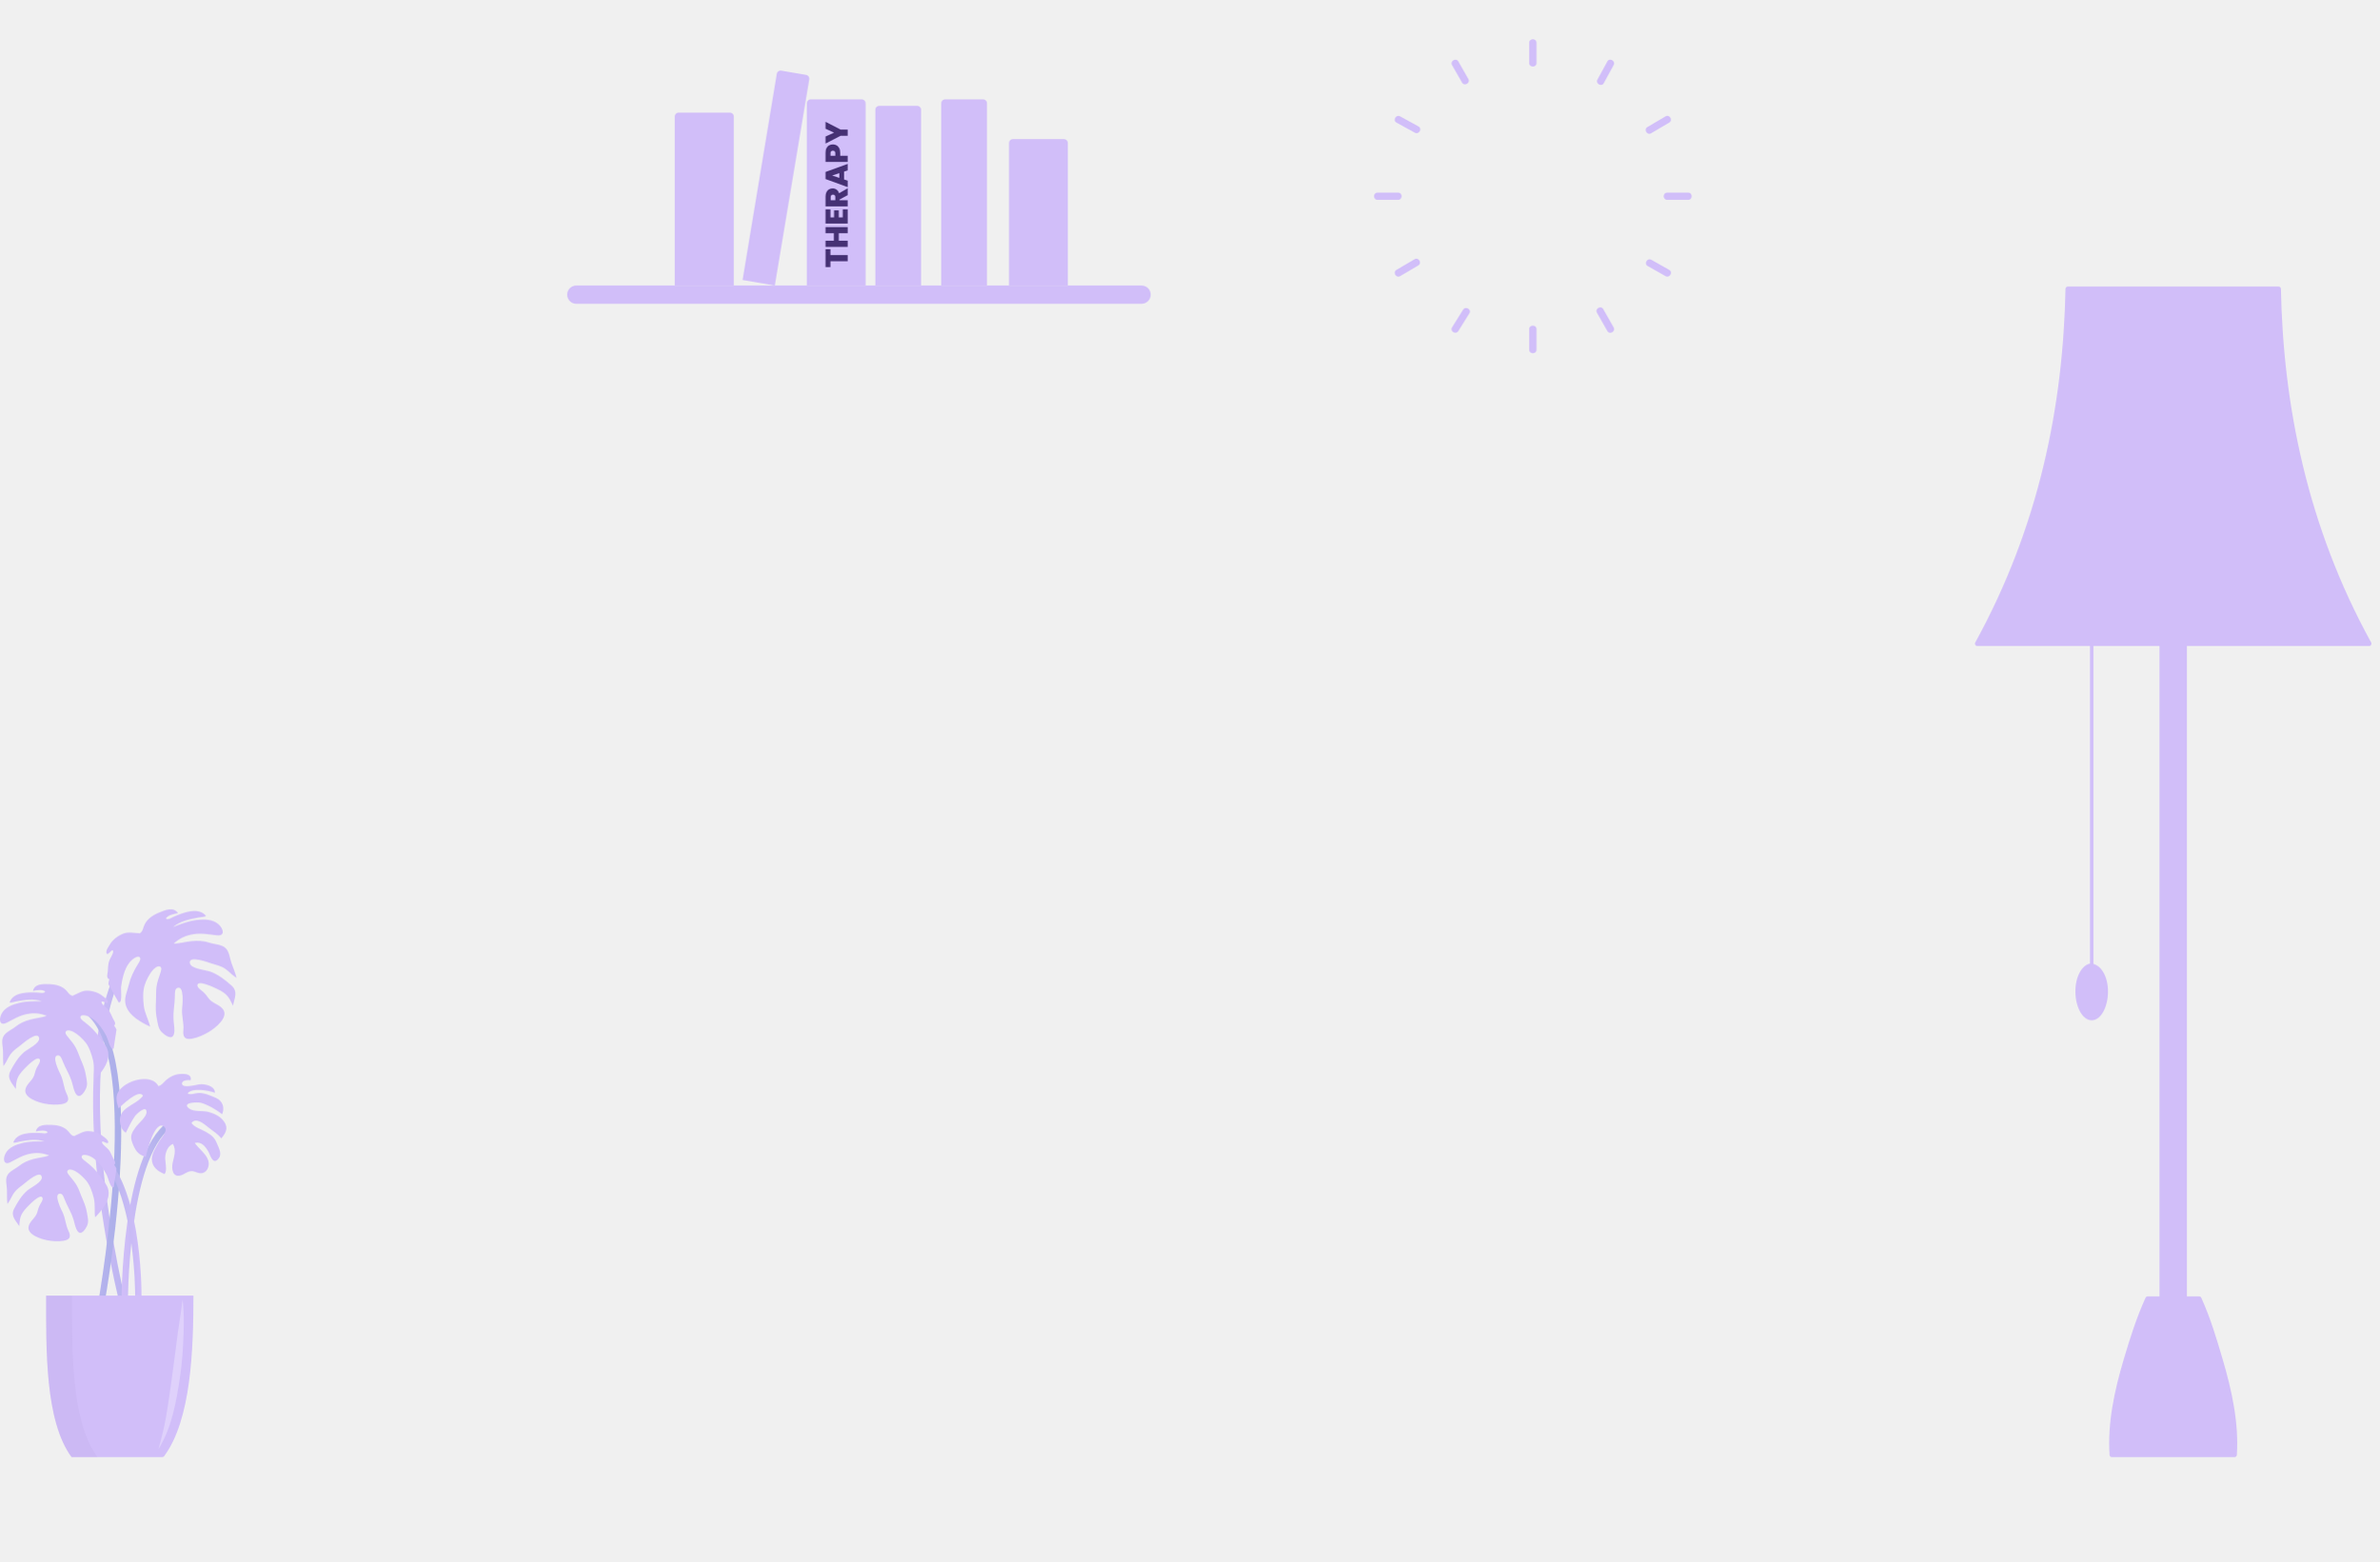
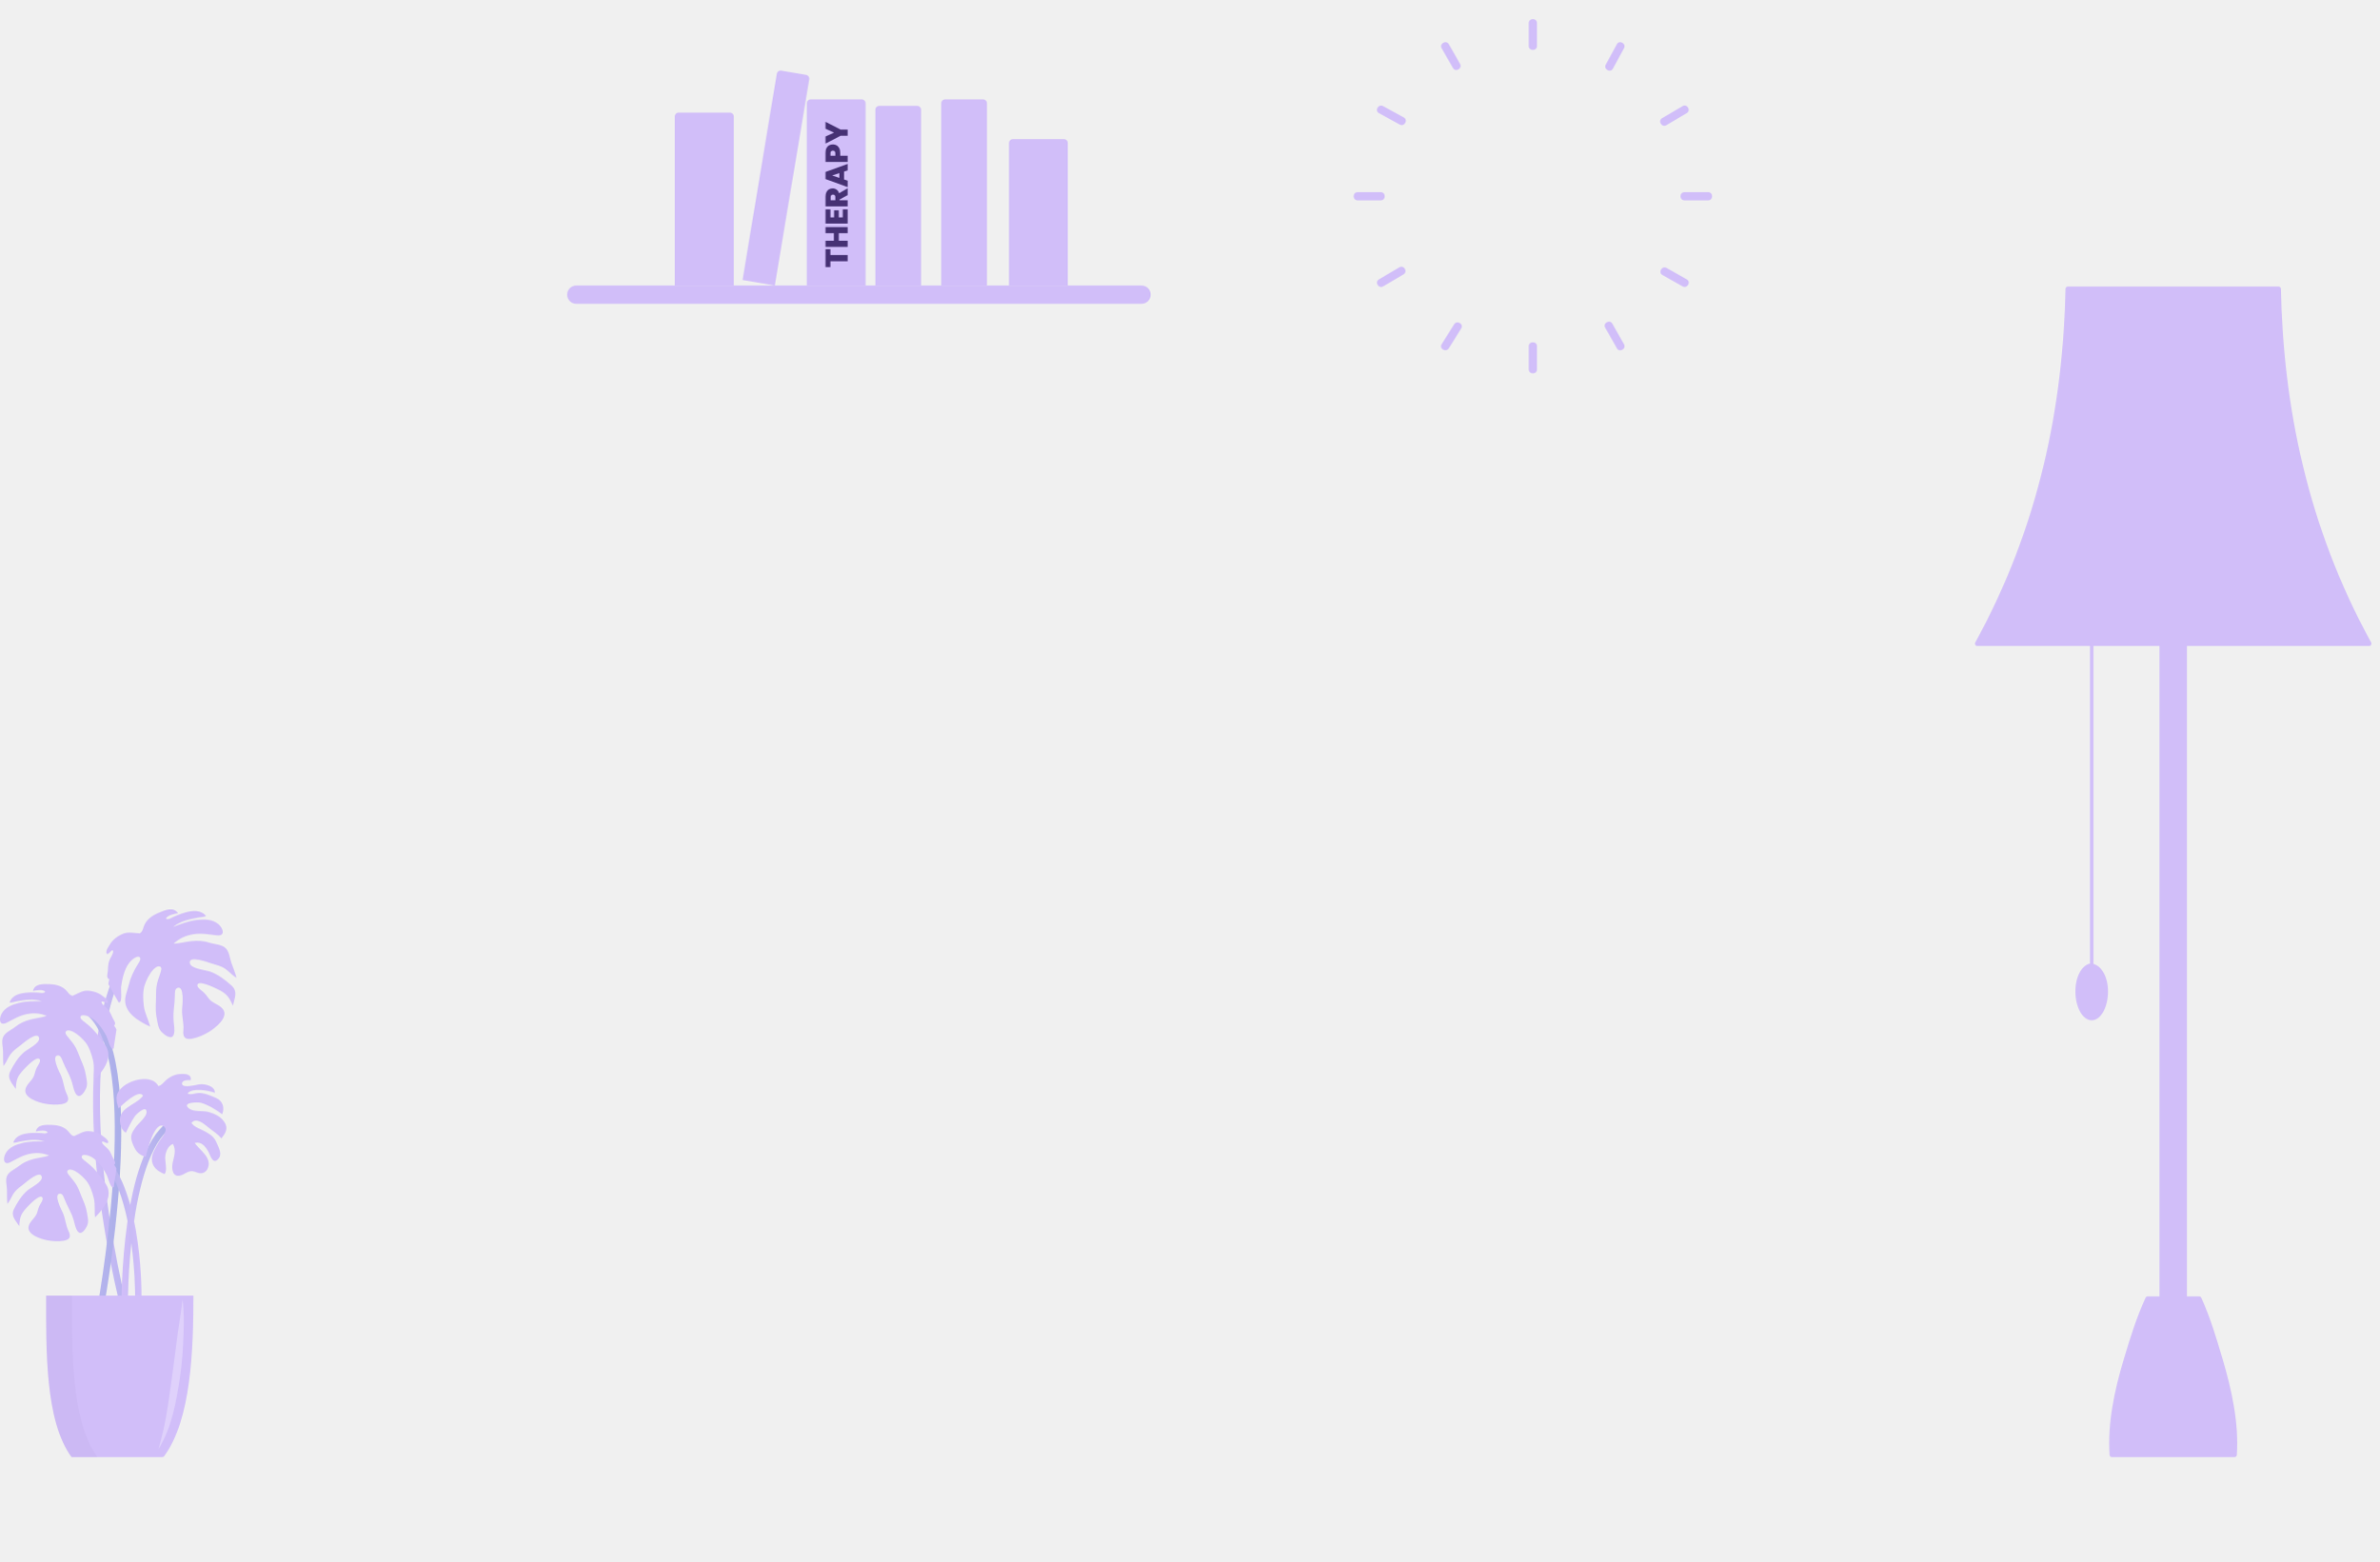
<svg xmlns="http://www.w3.org/2000/svg" width="100%" height="100%" viewBox="0 0 303 199" version="1.1" xml:space="preserve" style="fill-rule:evenodd;clip-rule:evenodd;stroke-linejoin:round;stroke-miterlimit:2;">
  <g id="Layer-30" transform="matrix(1,0,0,1,-61.9981,-394.935)">
    <g>
      <g transform="matrix(1,0,0,1,0.0001,1.27787)">
        <path d="M352.202,430.16C352.365,430.16 352.498,430.291 352.501,430.454C352.792,445.261 355.844,460.706 363.995,475.516C364.046,475.609 364.044,475.722 363.99,475.813C363.936,475.905 363.838,475.961 363.732,475.961C355.994,475.961 348.27,475.961 340.532,475.961L340.532,558.831L342.088,558.831C342.205,558.831 342.312,558.899 342.361,559.006C343.525,561.565 344.293,564.18 345.066,566.788C346.284,570.889 347.15,575.003 346.889,579.026C346.878,579.184 346.748,579.306 346.59,579.306C341.398,579.306 336.17,579.306 330.978,579.306C330.82,579.306 330.689,579.184 330.678,579.026C330.417,575.004 331.273,570.889 332.502,566.788C333.283,564.179 334.095,561.565 335.261,559.006C335.31,558.899 335.417,558.831 335.534,558.831C336.035,558.831 336.534,558.831 337.036,558.831L337.036,475.961L328.623,475.961L328.623,516.474C329.633,516.721 330.48,518.105 330.48,519.968C330.48,522.002 329.55,523.655 328.404,523.655C327.259,523.655 326.329,522.002 326.329,519.968C326.329,518.076 327.153,516.636 328.186,516.426L328.186,475.961L313.836,475.961C313.73,475.961 313.632,475.905 313.578,475.813C313.524,475.722 313.522,475.609 313.574,475.516C321.726,460.704 324.779,445.261 325.067,430.454C325.07,430.291 325.203,430.16 325.367,430.16C334.311,430.16 343.257,430.16 352.202,430.16Z" style="fill:rgb(209,190,249);fill-rule:nonzero;" />
      </g>
      <g>
        <path d="M135.393,431.311C135.085,431.311 134.789,431.433 134.571,431.651C134.353,431.869 134.231,432.165 134.231,432.473C134.231,432.474 134.231,432.474 134.231,432.475C134.231,432.783 134.353,433.079 134.571,433.297C134.789,433.515 135.085,433.637 135.393,433.637C144.075,433.637 198.71,433.637 207.392,433.637C207.7,433.637 207.996,433.515 208.214,433.297C208.432,433.079 208.554,432.783 208.554,432.475C208.554,432.474 208.554,432.474 208.554,432.473C208.554,432.165 208.432,431.869 208.214,431.651C207.996,431.433 207.7,431.311 207.392,431.311C198.71,431.311 144.075,431.311 135.393,431.311Z" style="fill:rgb(209,190,249);fill-rule:nonzero;" />
        <g transform="matrix(1.07741,0,0,1.09472,-11.4522,-40.8556)">
          <path d="M187.915,414.271C187.792,414.271 187.674,414.319 187.587,414.405C187.5,414.49 187.451,414.607 187.451,414.728C187.451,417.44 187.451,431.311 187.451,431.311L194.401,431.311L194.401,414.728C194.401,414.607 194.352,414.49 194.265,414.405C194.178,414.319 194.06,414.271 193.937,414.271C192.673,414.271 189.179,414.271 187.915,414.271Z" style="fill:rgb(209,190,249);fill-rule:nonzero;" />
        </g>
        <g transform="matrix(1.07741,0,0,1.09472,-11.4522,-40.8556)">
          <path d="M160.53,406.305C160.408,406.285 160.283,406.313 160.182,406.383C160.082,406.454 160.014,406.561 159.994,406.681C159.431,410.017 155.951,430.666 155.951,430.666L159.762,431.311C159.762,431.311 163.27,410.646 163.834,407.322C163.876,407.074 163.706,406.839 163.454,406.796C162.717,406.673 161.27,406.429 160.53,406.305Z" style="fill:rgb(209,190,249);fill-rule:nonzero;" />
        </g>
        <g transform="matrix(1.07741,0,0,1.09472,-11.4522,-40.8556)">
          <path d="M179.9,409.647C179.644,409.647 179.436,409.851 179.436,410.104C179.436,413.227 179.436,431.311 179.436,431.311L184.844,431.311L184.844,410.104C184.844,409.851 184.636,409.647 184.38,409.647C183.358,409.647 180.922,409.647 179.9,409.647Z" style="fill:rgb(209,190,249);fill-rule:nonzero;" />
        </g>
        <g transform="matrix(1.07741,0,0,1.09472,-11.4522,-40.8556)">
          <path d="M172.109,410.404C171.986,410.404 171.868,410.452 171.781,410.538C171.694,410.623 171.645,410.74 171.645,410.861L171.645,431.311L177.053,431.311L177.053,410.861C177.053,410.74 177.004,410.623 176.917,410.538C176.83,410.452 176.712,410.404 176.589,410.404L172.109,410.404Z" style="fill:rgb(209,190,249);fill-rule:nonzero;" />
        </g>
        <g transform="matrix(1.07741,0,0,1.09472,-11.4522,-40.8556)">
          <path d="M164.009,409.647C163.886,409.647 163.768,409.695 163.681,409.781C163.594,409.866 163.545,409.983 163.545,410.104C163.545,413.227 163.545,431.311 163.545,431.311L170.496,431.311L170.496,410.104C170.496,409.983 170.447,409.866 170.36,409.781C170.273,409.695 170.155,409.647 170.032,409.647C168.768,409.647 165.273,409.647 164.009,409.647Z" style="fill:rgb(209,190,249);fill-rule:nonzero;" />
        </g>
        <g transform="matrix(1.07741,0,0,1.09472,-11.4522,-40.8556)">
          <path d="M148.399,411.189C148.276,411.189 148.158,411.237 148.071,411.323C147.984,411.408 147.935,411.525 147.935,411.646C147.935,414.637 147.935,431.311 147.935,431.311L154.914,431.311L154.914,411.646C154.914,411.525 154.865,411.408 154.778,411.323C154.691,411.237 154.573,411.189 154.45,411.189C153.182,411.189 149.667,411.189 148.399,411.189Z" style="fill:rgb(209,190,249);fill-rule:nonzero;" />
        </g>
      </g>
-       <g transform="matrix(1.04535,0,0,1.03354,-17.8458,-8.24494)">
+       <g transform="matrix(1.17959,0,0,1.16626,-53.1693,-63.2272)">
        <g>
          <path d="M262.694,430.667L262.694,433.206C262.694,433.78 263.584,433.78 263.584,433.206L263.584,430.667C263.584,430.093 262.694,430.093 262.694,430.667Z" style="fill:rgb(209,190,249);fill-rule:nonzero;" />
          <path d="M254.639,428.273L253.294,430.451C252.992,430.941 253.762,431.387 254.063,430.9L255.407,428.722C255.71,428.233 254.94,427.786 254.639,428.273Z" style="fill:rgb(209,190,249);fill-rule:nonzero;" />
          <path d="M248.727,422.049L246.524,423.362C246.032,423.655 246.479,424.425 246.974,424.13L249.176,422.818C249.669,422.524 249.221,421.755 248.727,422.049Z" style="fill:rgb(209,190,249);fill-rule:nonzero;" />
          <path d="M246.718,413.841L244.218,413.841C243.644,413.841 243.644,414.731 244.218,414.731L246.718,414.731C247.292,414.731 247.292,413.841 246.718,413.841Z" style="fill:rgb(209,190,249);fill-rule:nonzero;" />
          <path d="M249.208,405.683L246.974,404.441C246.472,404.162 246.023,404.931 246.524,405.21L248.759,406.451C249.261,406.73 249.71,405.962 249.208,405.683Z" style="fill:rgb(209,190,249);fill-rule:nonzero;" />
          <path d="M255.279,399.827L254.062,397.672C253.78,397.172 253.011,397.621 253.294,398.121L254.511,400.276C254.793,400.775 255.562,400.327 255.279,399.827Z" style="fill:rgb(209,190,249);fill-rule:nonzero;" />
          <path d="M263.584,397.871L263.584,395.365C263.584,394.791 262.694,394.791 262.694,395.365L262.694,397.871C262.694,398.445 263.584,398.445 263.584,397.871Z" style="fill:rgb(209,190,249);fill-rule:nonzero;" />
          <path d="M271.782,400.347L272.983,398.121C273.256,397.616 272.487,397.167 272.215,397.672L271.014,399.898C270.741,400.403 271.51,400.852 271.782,400.347Z" style="fill:rgb(209,190,249);fill-rule:nonzero;" />
          <path d="M277.549,406.522L279.752,405.209C280.244,404.916 279.797,404.146 279.303,404.441L277.1,405.754C276.608,406.047 277.055,406.817 277.549,406.522Z" style="fill:rgb(209,190,249);fill-rule:nonzero;" />
          <path d="M279.514,414.731L282.06,414.731C282.633,414.731 282.633,413.841 282.06,413.841L279.514,413.841C278.941,413.841 278.941,414.731 279.514,414.731Z" style="fill:rgb(209,190,249);fill-rule:nonzero;" />
          <path d="M277.133,422.891L279.304,424.13C279.803,424.415 280.251,423.646 279.753,423.362L277.582,422.122C277.083,421.837 276.635,422.606 277.133,422.891Z" style="fill:rgb(209,190,249);fill-rule:nonzero;" />
          <path d="M270.95,428.649L272.215,430.9C272.496,431.4 273.265,430.951 272.983,430.451L271.718,428.2C271.437,427.7 270.668,428.148 270.95,428.649Z" style="fill:rgb(209,190,249);fill-rule:nonzero;" />
        </g>
      </g>
      <g transform="matrix(1,0,0,1,-7.00829e-06,5.40187)">
        <path d="M77.494,556.638L78.287,556.503C78.192,556.147 68.931,520.767 80.65,508.869L80.013,508.471C68.064,520.606 77.102,555.172 77.494,556.638Z" style="fill:url(#_Linear1);fill-rule:nonzero;" />
        <path d="M74.991,557.385C75.255,556.007 81.377,523.559 73.198,518.023C71.819,517.089 70.117,516.947 68.142,517.6L68.44,518.232C70.146,517.666 71.538,517.77 72.69,518.551C80.505,523.84 74.256,556.941 74.19,557.274L74.991,557.385Z" style="fill:url(#_Linear2);fill-rule:nonzero;" />
        <path d="M77.467,555.847L78.277,555.843C78.277,555.657 78.236,537.202 83.832,533.15L83.357,532.494C77.426,536.789 77.463,555.071 77.467,555.847Z" style="fill:url(#_Linear3);fill-rule:nonzero;" />
        <path d="M80.018,554.605L79.208,554.602C79.208,554.452 79.249,539.589 73.653,536.325L74.128,535.796C80.059,539.256 80.022,553.98 80.018,554.605Z" style="fill:url(#_Linear4);fill-rule:nonzero;" />
        <g>
          <path d="M71.114,575.182C67.721,570.585 67.873,561.464 67.873,554.609L67.873,554.609C67.873,554.607 67.875,554.605 67.877,554.605C68.186,554.605 86.318,554.605 86.627,554.605C86.629,554.605 86.631,554.607 86.631,554.609C86.631,554.609 86.631,554.609 86.631,554.609C86.631,561.402 86.352,570.428 82.899,575.062C82.843,575.138 82.754,575.182 82.66,575.182C81.303,575.182 71.114,575.182 71.114,575.182Z" style="fill:rgb(209,190,249);fill-rule:nonzero;" />
          <path d="M71.02,575.057C71.077,575.135 71.167,575.182 71.263,575.182C71.912,575.182 74.411,575.182 74.411,575.182C71.017,570.585 71.17,561.464 71.17,554.609L71.17,554.605L67.87,554.605L67.87,554.609C67.873,561.403 67.72,570.422 71.02,575.057Z" style="fill:rgb(185,166,225);fill-opacity:0.2;fill-rule:nonzero;" />
          <path d="M85.24,555.124C85.092,556.57 84.829,558.016 84.632,559.454C84.393,561.208 84.199,562.965 83.94,564.715C83.701,566.462 83.463,568.209 83.165,569.945C82.919,571.381 82.577,572.771 82.172,574.169C83.884,571.419 84.455,568.129 84.926,564.975C85.195,563.173 85.316,561.336 85.372,559.52C85.417,558.071 85.451,556.566 85.24,555.124Z" style="fill:white;fill-opacity:0.3;fill-rule:nonzero;" />
        </g>
        <path d="M82.186,527.947C81.264,526.034 77.167,527.375 76.864,529.172C76.769,529.726 76.927,530.227 77.101,530.751C77.497,530.383 79.718,528.194 80.211,529.157C79.165,530.486 76.876,530.623 77.323,532.768C77.42,533.23 77.621,533.591 78.017,533.862C78.369,533.159 78.712,532.419 79.16,531.772C79.374,531.463 80.695,530.222 80.659,531.259C80.641,531.861 79.571,532.72 79.228,533.208C78.75,533.892 78.539,534.314 78.847,535.131C79.191,536.04 79.57,536.689 80.561,536.919C80.676,536.297 81.733,532.126 82.909,533.093C83.501,533.578 82.436,534.619 82.205,535.055C81.875,535.674 81.329,536.498 81.333,537.216C81.338,538.206 82.1,538.785 82.939,539.114C83.346,538.793 83.005,537.458 83.037,536.958C83.077,536.323 83.375,535.519 84.028,535.287C84.481,536.155 84.156,536.836 83.98,537.721C83.835,538.447 83.971,539.545 84.952,539.309C85.411,539.198 85.786,538.831 86.262,538.761C86.676,538.7 86.947,538.914 87.33,538.993C88.225,539.175 88.749,538.256 88.535,537.445C88.306,536.57 87.308,535.897 86.803,535.164C87.629,534.945 88.112,535.557 88.502,536.207C88.783,536.674 89.069,537.954 89.749,537.247C90.355,536.615 89.89,535.87 89.624,535.214C89.302,534.425 88.921,534.156 88.203,533.735C87.567,533.361 86.848,533.224 86.375,532.622C86.967,531.845 87.964,532.717 88.468,533.122C89.072,533.615 89.707,533.967 90.181,534.576C90.715,533.922 91.104,533.31 90.584,532.509C90.126,531.803 89.373,531.443 88.592,531.215C87.861,531.002 86.719,531.229 86.098,530.777C85.017,529.988 87.176,529.913 87.644,530.058C88.582,530.347 89.513,530.907 90.287,531.494C90.648,530.649 90.345,529.789 89.506,529.421C88.853,529.135 87.96,528.743 87.249,528.793C86.817,528.821 86.3,529.062 85.887,528.86C86.416,528.071 88.585,528.459 89.361,528.764C89.409,527.87 88.041,527.614 87.404,527.689C87.046,527.731 85.128,528.276 85.177,527.558C85.207,527.135 85.972,527.134 86.27,527.166C86.547,526.132 84.806,526.324 84.316,526.483C83.852,526.631 83.446,526.88 83.088,527.206C82.811,527.457 82.482,527.944 82.06,527.904" style="fill:rgb(209,190,249);fill-rule:nonzero;" />
        <path d="M76.835,538.438C76.76,538.267 76.663,538.109 76.54,537.955C76.835,537.671 76.533,537.351 76.396,537.076C76.241,536.763 76.129,536.451 75.935,536.155C75.717,535.824 75.411,535.652 75.154,535.366C74.884,535.069 74.95,534.862 75.328,535.068C75.565,535.199 75.936,535.295 75.726,534.866C75.62,534.65 75.281,534.438 75.098,534.287C74.587,533.862 73.832,533.655 73.172,533.654C72.562,533.655 71.996,534.063 71.437,534.277C71.124,534.247 70.976,534.008 70.763,533.749C70.214,533.081 69.401,532.888 68.574,532.859C67.82,532.834 66.751,532.786 66.558,533.697C66.944,533.609 67.771,533.454 68.076,533.79C67.853,534.046 67.389,533.898 67.099,533.887C66.007,533.843 64.107,533.803 63.687,535.121C63.918,535.161 64.265,535.027 64.514,534.984C65.583,534.795 66.603,534.616 67.65,534.963C66.702,534.946 65.763,534.938 64.836,535.171C64.011,535.379 63.108,535.714 62.693,536.516C62.355,537.168 62.437,538.062 63.329,537.607C64.165,537.181 64.855,536.731 65.793,536.542C66.682,536.364 67.408,536.428 68.254,536.752C67.596,536.991 66.902,537.03 66.231,537.216C65.555,537.404 64.974,537.644 64.429,538.086C63.941,538.481 63.16,538.761 62.893,539.361C62.658,539.887 62.875,540.565 62.885,541.119C62.897,541.728 62.87,542.324 62.942,542.932C62.999,542.852 63.057,542.77 63.112,542.688C63.367,542.305 63.528,541.868 63.796,541.493C64.119,541.043 64.576,540.739 65.006,540.405C65.26,540.209 67.156,538.515 67.321,539.495C67.43,540.141 65.877,540.867 65.474,541.217C64.746,541.846 64.232,542.7 63.791,543.549C63.319,544.46 63.988,545.02 64.454,545.753C64.471,545.488 64.489,545.221 64.531,544.961C64.641,544.249 65,543.807 65.485,543.298C65.691,543.082 67.174,541.509 67.416,542.158C67.515,542.422 67.157,542.89 67.046,543.107C66.902,543.393 66.828,543.669 66.746,543.974C66.557,544.679 65.83,545.071 65.65,545.742C65.358,546.847 67.282,547.424 68.032,547.563C68.694,547.685 69.465,547.734 70.128,547.614C70.968,547.461 71.052,547.036 70.713,546.347C70.342,545.598 70.339,544.748 69.965,543.984C69.84,543.728 68.723,541.546 69.692,541.621C69.996,541.645 70.141,542.138 70.233,542.361C70.405,542.777 70.591,543.176 70.801,543.575C71.045,544.043 71.243,544.517 71.391,545.023C71.521,545.463 71.6,546.012 71.878,546.392C72.334,547.01 72.862,546.167 73.066,545.752C73.345,545.189 73.167,544.648 73.074,544.057C72.957,543.296 72.689,542.701 72.392,541.998C72.204,541.559 72.061,541.099 71.835,540.677C71.574,540.189 71.211,539.789 70.868,539.357C70.717,539.168 70.394,538.824 70.664,538.615C70.887,538.44 71.346,538.625 71.554,538.734C72.072,539.009 72.659,539.557 73.026,540.018C73.481,540.59 73.767,541.468 73.941,542.169C74.141,542.981 74.001,543.809 74.107,544.631C74.21,544.528 74.314,544.423 74.414,544.315C75.208,543.441 76.117,542.213 75.754,540.976C75.578,540.372 75.097,539.922 74.75,539.411C74.221,538.628 73.664,538.095 72.919,537.522C72.758,537.399 72.315,537.111 72.408,536.85C72.491,536.613 72.89,536.678 73.07,536.72C73.655,536.851 74.193,537.273 74.578,537.716C74.971,538.169 75.314,538.717 75.595,539.243C75.729,539.49 76.056,540.83 76.366,540.816C76.406,540.815 76.444,540.798 76.48,540.776L76.833,538.437L76.835,538.438ZM71.444,534.283L71.508,534.262L71.614,534.278C71.552,534.286 71.496,534.288 71.444,534.283Z" style="fill:rgb(209,190,249);fill-rule:nonzero;" />
        <path d="M75.802,514.931C75.813,514.723 75.852,514.519 75.919,514.309C75.498,514.129 75.687,513.674 75.721,513.332C75.759,512.943 75.752,512.572 75.838,512.185C75.934,511.753 76.187,511.451 76.342,511.05C76.506,510.631 76.355,510.441 76.042,510.806C75.846,511.038 75.496,511.286 75.545,510.753C75.57,510.486 75.84,510.129 75.972,509.898C76.338,509.251 77.046,508.734 77.736,508.471C78.375,508.23 79.129,508.433 79.799,508.434C80.114,508.279 80.174,507.97 80.294,507.614C80.604,506.698 81.378,506.173 82.232,505.814C83.012,505.488 84.111,505.013 84.675,505.89C84.236,505.951 83.308,506.118 83.123,506.59C83.457,506.77 83.884,506.431 84.184,506.304C85.31,505.824 87.281,505.029 88.244,506.241C88.019,506.374 87.601,506.372 87.324,506.425C86.13,506.652 84.992,506.87 84.035,507.648C85.019,507.254 85.999,506.873 87.062,506.749C88.008,506.639 89.085,506.632 89.839,507.306C90.451,507.854 90.72,508.822 89.606,508.701C88.562,508.587 87.661,508.389 86.604,508.565C85.603,508.731 84.869,509.086 84.113,509.761C84.896,509.749 85.638,509.514 86.414,509.443C87.196,509.371 87.898,509.392 88.645,509.638C89.312,509.857 90.241,509.841 90.758,510.363C91.214,510.82 91.255,511.616 91.464,512.199C91.694,512.841 91.959,513.454 92.125,514.119C92.033,514.058 91.94,513.995 91.85,513.931C91.432,513.632 91.089,513.239 90.659,512.952C90.143,512.609 89.545,512.472 88.961,512.295C88.618,512.19 85.961,511.17 86.178,512.26C86.32,512.98 88.234,513.123 88.795,513.329C89.805,513.698 90.683,514.389 91.481,515.101C92.337,515.868 91.859,516.719 91.662,517.671C91.539,517.401 91.415,517.129 91.267,516.873C90.87,516.171 90.319,515.851 89.609,515.511C89.307,515.367 87.132,514.309 87.135,515.085C87.137,515.401 87.697,515.748 87.9,515.932C88.164,516.173 88.351,516.433 88.558,516.72C89.036,517.382 89.952,517.504 90.406,518.135C91.151,519.175 89.367,520.543 88.637,520.986C87.993,521.377 87.205,521.733 86.463,521.872C85.524,522.045 85.267,521.633 85.349,520.777C85.439,519.846 85.105,518.956 85.193,518.008C85.222,517.69 85.525,514.963 84.541,515.427C84.232,515.572 84.276,516.146 84.268,516.416C84.254,516.92 84.217,517.411 84.156,517.912C84.086,518.499 84.067,519.073 84.113,519.661C84.152,520.174 84.287,520.779 84.147,521.287C83.915,522.115 83.028,521.442 82.65,521.089C82.135,520.611 82.106,519.974 81.968,519.319C81.789,518.476 81.833,517.747 81.865,516.894C81.888,516.359 81.854,515.821 81.923,515.29C82.003,514.675 82.224,514.113 82.412,513.524C82.494,513.267 82.696,512.778 82.33,512.668C82.027,512.573 81.621,512.948 81.447,513.145C81.014,513.638 80.616,514.444 80.415,515.072C80.166,515.853 80.215,516.884 80.312,517.687C80.424,518.616 80.9,519.427 81.116,520.329C80.967,520.263 80.816,520.194 80.669,520.12C79.491,519.522 78.052,518.597 77.941,517.158C77.885,516.457 78.21,515.794 78.37,515.122C78.613,514.092 78.985,513.314 79.537,512.418C79.656,512.226 80.005,511.748 79.805,511.512C79.623,511.297 79.232,511.524 79.061,511.639C78.5,512.009 78.104,512.664 77.878,513.28C77.646,513.91 77.505,514.62 77.42,515.282C77.378,515.594 77.567,517.125 77.238,517.234C77.195,517.249 77.148,517.246 77.102,517.237L75.804,514.93L75.802,514.931ZM79.794,508.443L79.719,508.447L79.615,508.505C79.683,508.49 79.742,508.469 79.794,508.443Z" style="fill:rgb(209,190,249);fill-rule:nonzero;" />
        <path d="M76.835,520.71C76.757,520.534 76.657,520.37 76.53,520.209C76.835,519.916 76.523,519.584 76.381,519.299C76.221,518.975 76.106,518.652 75.904,518.345C75.679,518.003 75.362,517.824 75.096,517.528C74.816,517.219 74.885,517.005 75.276,517.219C75.522,517.355 75.906,517.455 75.689,517.01C75.579,516.787 75.228,516.567 75.038,516.41C74.51,515.97 73.728,515.755 73.044,515.753C72.412,515.754 71.826,516.177 71.247,516.397C70.923,516.366 70.77,516.118 70.55,515.85C69.981,515.158 69.14,514.958 68.283,514.927C67.501,514.9 66.394,514.85 66.194,515.793C66.594,515.702 67.451,515.542 67.766,515.89C67.536,516.156 67.055,516.002 66.754,515.99C65.623,515.944 63.656,515.902 63.219,517.266C63.459,517.308 63.819,517.169 64.076,517.125C65.184,516.93 66.24,516.745 67.324,517.105C66.342,517.087 65.37,517.078 64.41,517.319C63.555,517.534 62.62,517.88 62.189,518.71C61.839,519.386 61.923,520.312 62.848,519.841C63.713,519.401 64.428,518.935 65.4,518.74C66.321,518.556 67.073,518.623 67.949,518.959C67.267,519.206 66.548,519.245 65.853,519.438C65.153,519.632 64.552,519.88 63.986,520.337C63.481,520.746 62.672,521.036 62.395,521.657C62.151,522.202 62.376,522.905 62.385,523.478C62.397,524.109 62.369,524.726 62.443,525.356C62.502,525.273 62.562,525.188 62.62,525.103C62.883,524.707 63.051,524.255 63.329,523.866C63.663,523.4 64.136,523.085 64.583,522.741C64.846,522.538 66.811,520.784 66.981,521.799C67.093,522.468 65.484,523.219 65.066,523.581C64.313,524.232 63.779,525.117 63.322,525.995C62.832,526.939 63.525,527.519 64.007,528.279C64.025,528.005 64.044,527.728 64.087,527.458C64.202,526.721 64.574,526.263 65.076,525.736C65.29,525.513 66.827,523.884 67.077,524.557C67.179,524.831 66.808,525.315 66.693,525.54C66.544,525.836 66.467,526.122 66.382,526.438C66.186,527.168 65.433,527.573 65.246,528.268C64.942,529.412 66.935,530.012 67.712,530.155C68.397,530.283 69.196,530.333 69.883,530.21C70.753,530.052 70.84,529.611 70.489,528.898C70.105,528.122 70.103,527.242 69.717,526.45C69.587,526.185 68.431,523.924 69.435,524.003C69.75,524.027 69.899,524.538 69.995,524.769C70.172,525.2 70.365,525.613 70.582,526.027C70.835,526.512 71.04,527.002 71.193,527.527C71.327,527.983 71.408,528.551 71.696,528.945C72.168,529.585 72.715,528.713 72.926,528.283C73.216,527.7 73.032,527.14 72.936,526.528C72.816,525.739 72.538,525.123 72.231,524.395C72.036,523.94 71.889,523.464 71.655,523.026C71.385,522.521 71.009,522.106 70.654,521.658C70.498,521.462 70.163,521.106 70.444,520.89C70.675,520.709 71.15,520.901 71.365,521.014C71.901,521.299 72.51,521.866 72.889,522.344C73.36,522.937 73.656,523.846 73.836,524.573C74.042,525.413 73.897,526.271 74.005,527.123C74.113,527.016 74.221,526.907 74.324,526.795C75.147,525.891 76.089,524.619 75.714,523.338C75.532,522.713 75.034,522.246 74.675,521.717C74.127,520.905 73.551,520.353 72.779,519.759C72.613,519.632 72.155,519.333 72.251,519.063C72.337,518.817 72.75,518.885 72.936,518.929C73.542,519.065 74.1,519.502 74.498,519.962C74.904,520.43 75.259,520.998 75.55,521.544C75.689,521.8 76.027,523.187 76.347,523.173C76.389,523.172 76.428,523.154 76.466,523.131L76.833,520.709L76.835,520.71ZM71.254,516.403L71.32,516.382L71.43,516.398C71.366,516.407 71.308,516.409 71.254,516.403Z" style="fill:rgb(209,190,249);fill-rule:nonzero;" />
      </g>
      <g transform="matrix(6.18545e-17,-1,1,5.54673e-17,146.998,508.028)">
        <g transform="matrix(4,0,0,4,79,22.96)">
          <path d="M0.587,-0.705L0.587,-0.549L0.399,-0.549L0.399,0L0.203,0L0.203,-0.549L0.017,-0.549L0.017,-0.705L0.587,-0.705Z" style="fill:rgb(70,49,116);fill-rule:nonzero;" />
        </g>
        <g transform="matrix(4,0,0,4,81.416,22.96)">
          <path d="M0.687,-0.705L0.687,0L0.491,0L0.491,-0.283L0.252,-0.283L0.252,0L0.056,0L0.056,-0.705L0.252,-0.705L0.252,-0.44L0.491,-0.44L0.491,-0.705L0.687,-0.705Z" style="fill:rgb(70,49,116);fill-rule:nonzero;" />
        </g>
        <g transform="matrix(4,0,0,4,84.388,22.96)">
          <path d="M0.252,-0.548L0.252,-0.433L0.477,-0.433L0.477,-0.284L0.252,-0.284L0.252,-0.157L0.507,-0.157L0.507,0L0.056,0L0.056,-0.705L0.507,-0.705L0.507,-0.548L0.252,-0.548Z" style="fill:rgb(70,49,116);fill-rule:nonzero;" />
        </g>
        <g transform="matrix(4,0,0,4,86.58,22.96)">
          <path d="M0.413,0L0.273,-0.26L0.252,-0.26L0.252,0L0.056,0L0.056,-0.705L0.365,-0.705C0.422,-0.705 0.47,-0.695 0.509,-0.676C0.548,-0.656 0.578,-0.629 0.598,-0.595C0.618,-0.56 0.628,-0.522 0.628,-0.479C0.628,-0.431 0.615,-0.389 0.589,-0.353C0.562,-0.316 0.524,-0.29 0.473,-0.275L0.632,0L0.413,0ZM0.252,-0.394L0.349,-0.394C0.376,-0.394 0.396,-0.4 0.409,-0.413C0.422,-0.426 0.429,-0.444 0.429,-0.468C0.429,-0.491 0.422,-0.509 0.409,-0.522C0.395,-0.535 0.375,-0.541 0.349,-0.541L0.252,-0.541L0.252,-0.394Z" style="fill:rgb(70,49,116);fill-rule:nonzero;" />
        </g>
        <g transform="matrix(4,0,0,4,89.224,22.96)">
          <path d="M0.502,-0.115L0.252,-0.115L0.214,0L0.008,0L0.265,-0.705L0.491,-0.705L0.747,0L0.54,0L0.502,-0.115ZM0.453,-0.265L0.377,-0.493L0.302,-0.265L0.453,-0.265Z" style="fill:rgb(70,49,116);fill-rule:nonzero;" />
        </g>
        <g transform="matrix(4,0,0,4,92.244,22.96)">
          <path d="M0.613,-0.47C0.613,-0.427 0.603,-0.389 0.584,-0.354C0.564,-0.319 0.534,-0.291 0.495,-0.27C0.455,-0.249 0.406,-0.238 0.349,-0.238L0.252,-0.238L0.252,0L0.056,0L0.056,-0.705L0.349,-0.705C0.406,-0.705 0.454,-0.695 0.494,-0.675C0.533,-0.655 0.563,-0.627 0.583,-0.592C0.603,-0.557 0.613,-0.516 0.613,-0.47ZM0.33,-0.394C0.385,-0.394 0.413,-0.419 0.413,-0.47C0.413,-0.521 0.385,-0.547 0.33,-0.547L0.252,-0.547L0.252,-0.394L0.33,-0.394Z" style="fill:rgb(70,49,116);fill-rule:nonzero;" />
        </g>
        <g transform="matrix(4,0,0,4,94.788,22.96)">
          <path d="M0.697,-0.705L0.449,-0.224L0.449,0L0.252,0L0.252,-0.224L0.004,-0.705L0.228,-0.705L0.352,-0.433L0.476,-0.705L0.697,-0.705Z" style="fill:rgb(70,49,116);fill-rule:nonzero;" />
        </g>
      </g>
    </g>
  </g>
  <defs>
    <linearGradient id="_Linear1" x1="0" y1="0" x2="1" y2="0" gradientUnits="userSpaceOnUse" gradientTransform="matrix(-6.79799,8.32514e-16,-8.32514e-16,-6.79799,80.6487,532.552)">
      <stop offset="0" style="stop-color:rgb(171,175,233);stop-opacity:1" />
      <stop offset="0.03" style="stop-color:rgb(171,175,233);stop-opacity:1" />
      <stop offset="1" style="stop-color:rgb(209,190,249);stop-opacity:1" />
    </linearGradient>
    <linearGradient id="_Linear2" x1="0" y1="0" x2="1" y2="0" gradientUnits="userSpaceOnUse" gradientTransform="matrix(-9.29613,1.13845e-15,-1.13845e-15,-9.29613,77.4384,537.291)">
      <stop offset="0" style="stop-color:rgb(171,175,233);stop-opacity:1" />
      <stop offset="0.03" style="stop-color:rgb(171,175,233);stop-opacity:1" />
      <stop offset="1" style="stop-color:rgb(209,190,249);stop-opacity:1" />
    </linearGradient>
    <linearGradient id="_Linear3" x1="0" y1="0" x2="1" y2="0" gradientUnits="userSpaceOnUse" gradientTransform="matrix(-6.36305,7.79249e-16,-7.79249e-16,-6.36305,83.8304,544.171)">
      <stop offset="0" style="stop-color:rgb(171,175,233);stop-opacity:1" />
      <stop offset="0.03" style="stop-color:rgb(171,175,233);stop-opacity:1" />
      <stop offset="1" style="stop-color:rgb(209,190,249);stop-opacity:1" />
    </linearGradient>
    <linearGradient id="_Linear4" x1="0" y1="0" x2="1" y2="0" gradientUnits="userSpaceOnUse" gradientTransform="matrix(6.36305,0,0,6.36305,73.6546,545.201)">
      <stop offset="0" style="stop-color:rgb(171,175,233);stop-opacity:1" />
      <stop offset="0.03" style="stop-color:rgb(171,175,233);stop-opacity:1" />
      <stop offset="1" style="stop-color:rgb(209,190,249);stop-opacity:1" />
    </linearGradient>
  </defs>
</svg>
